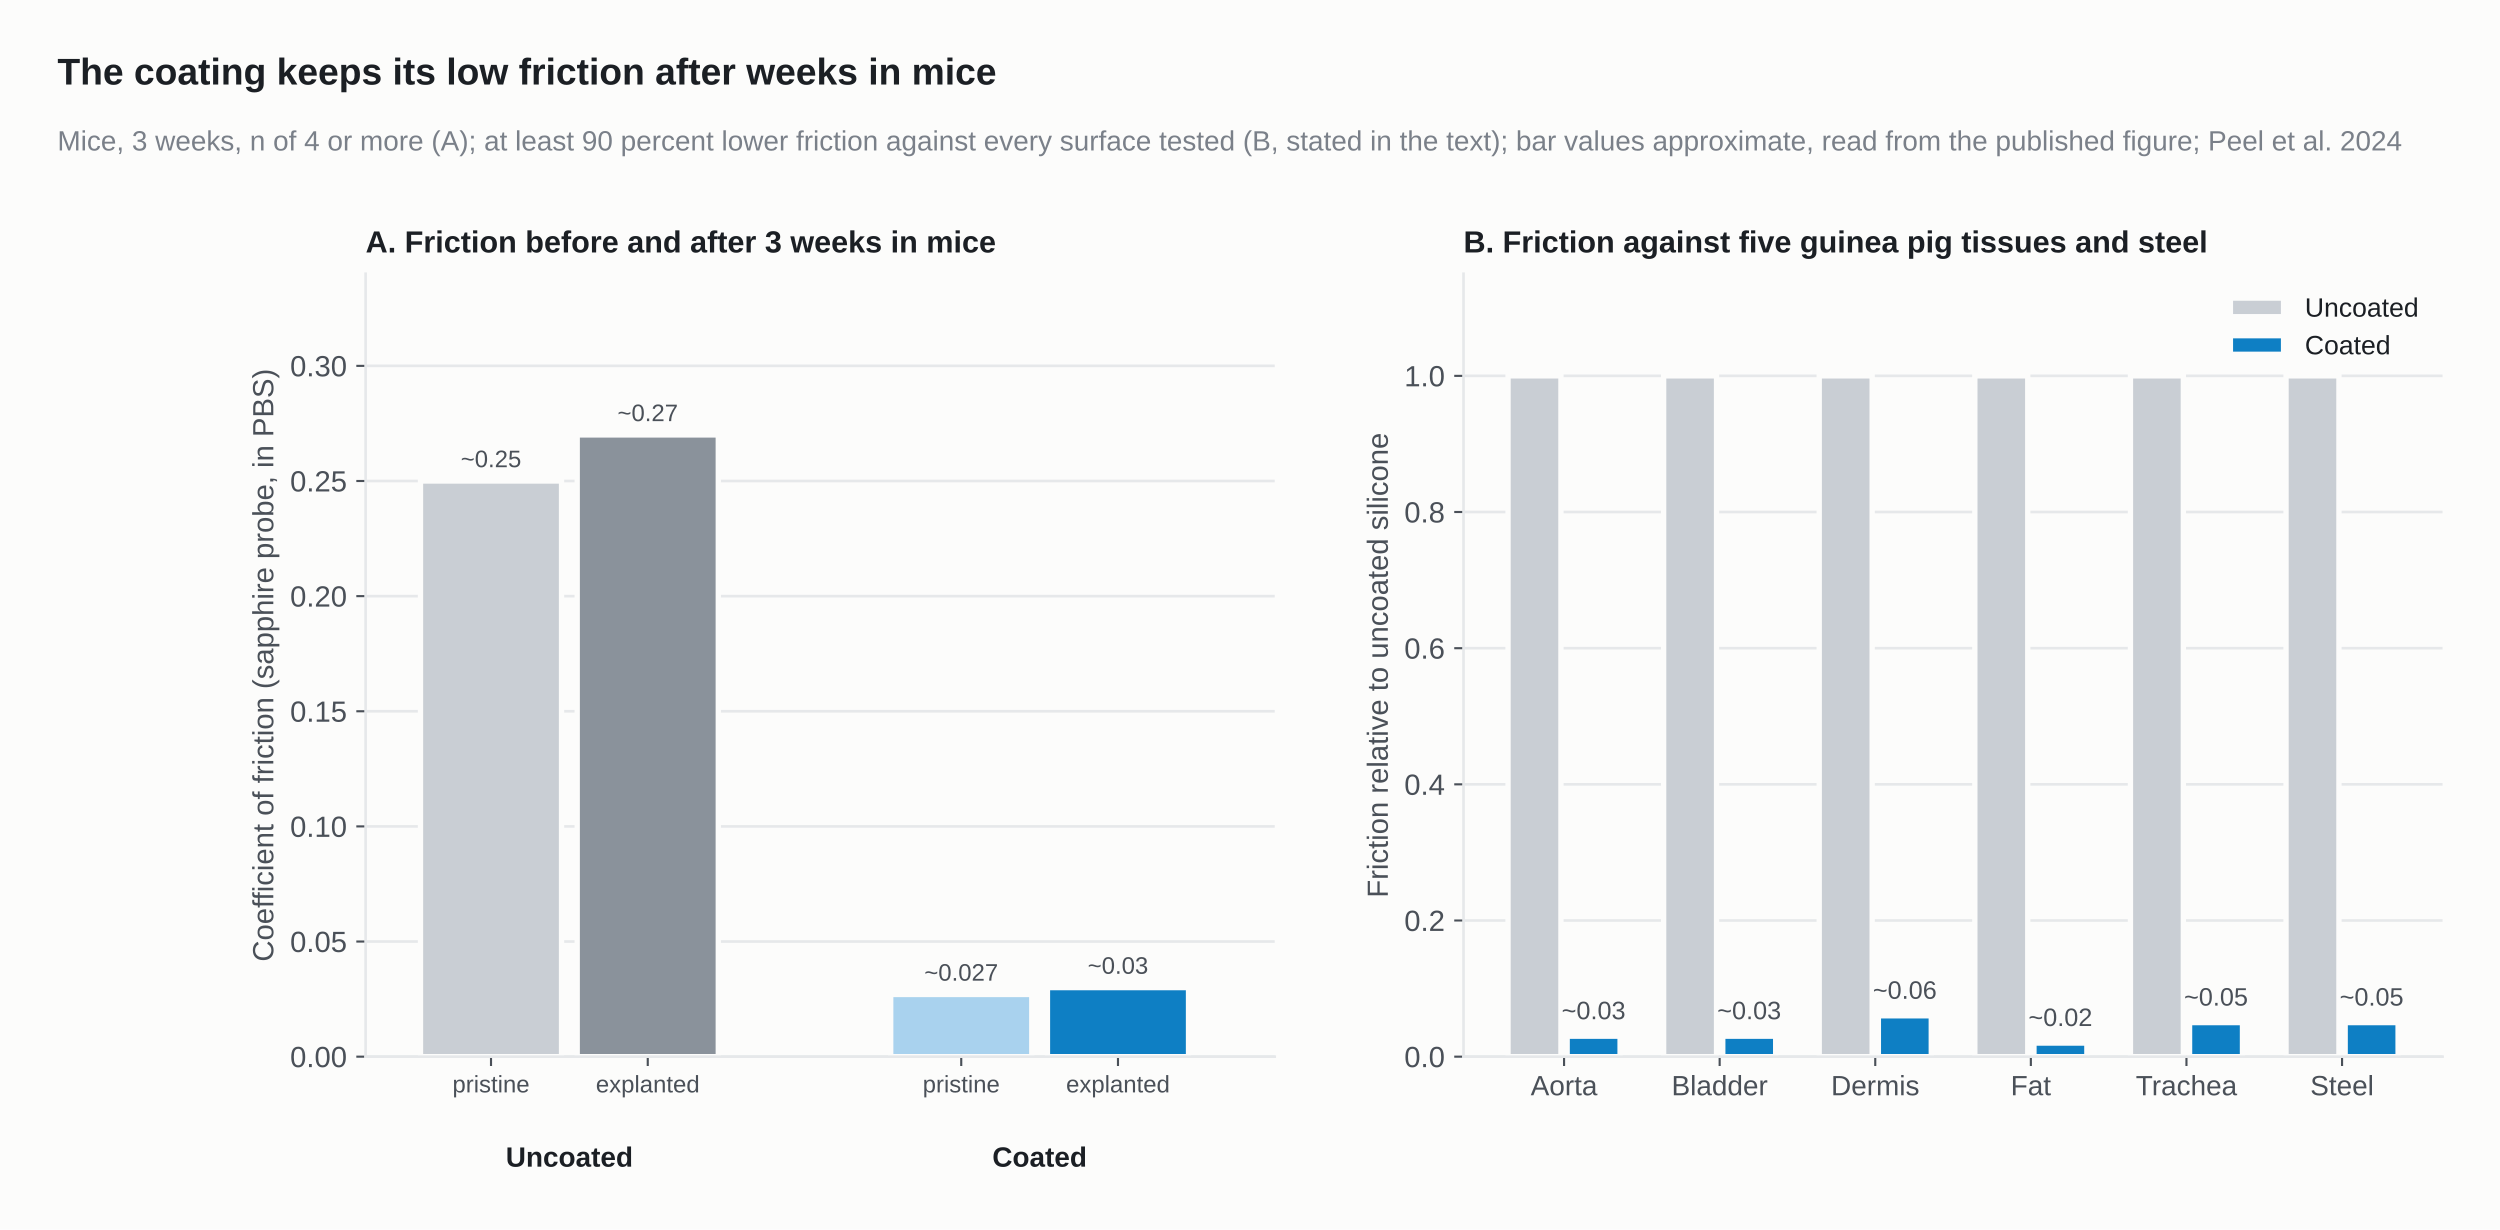
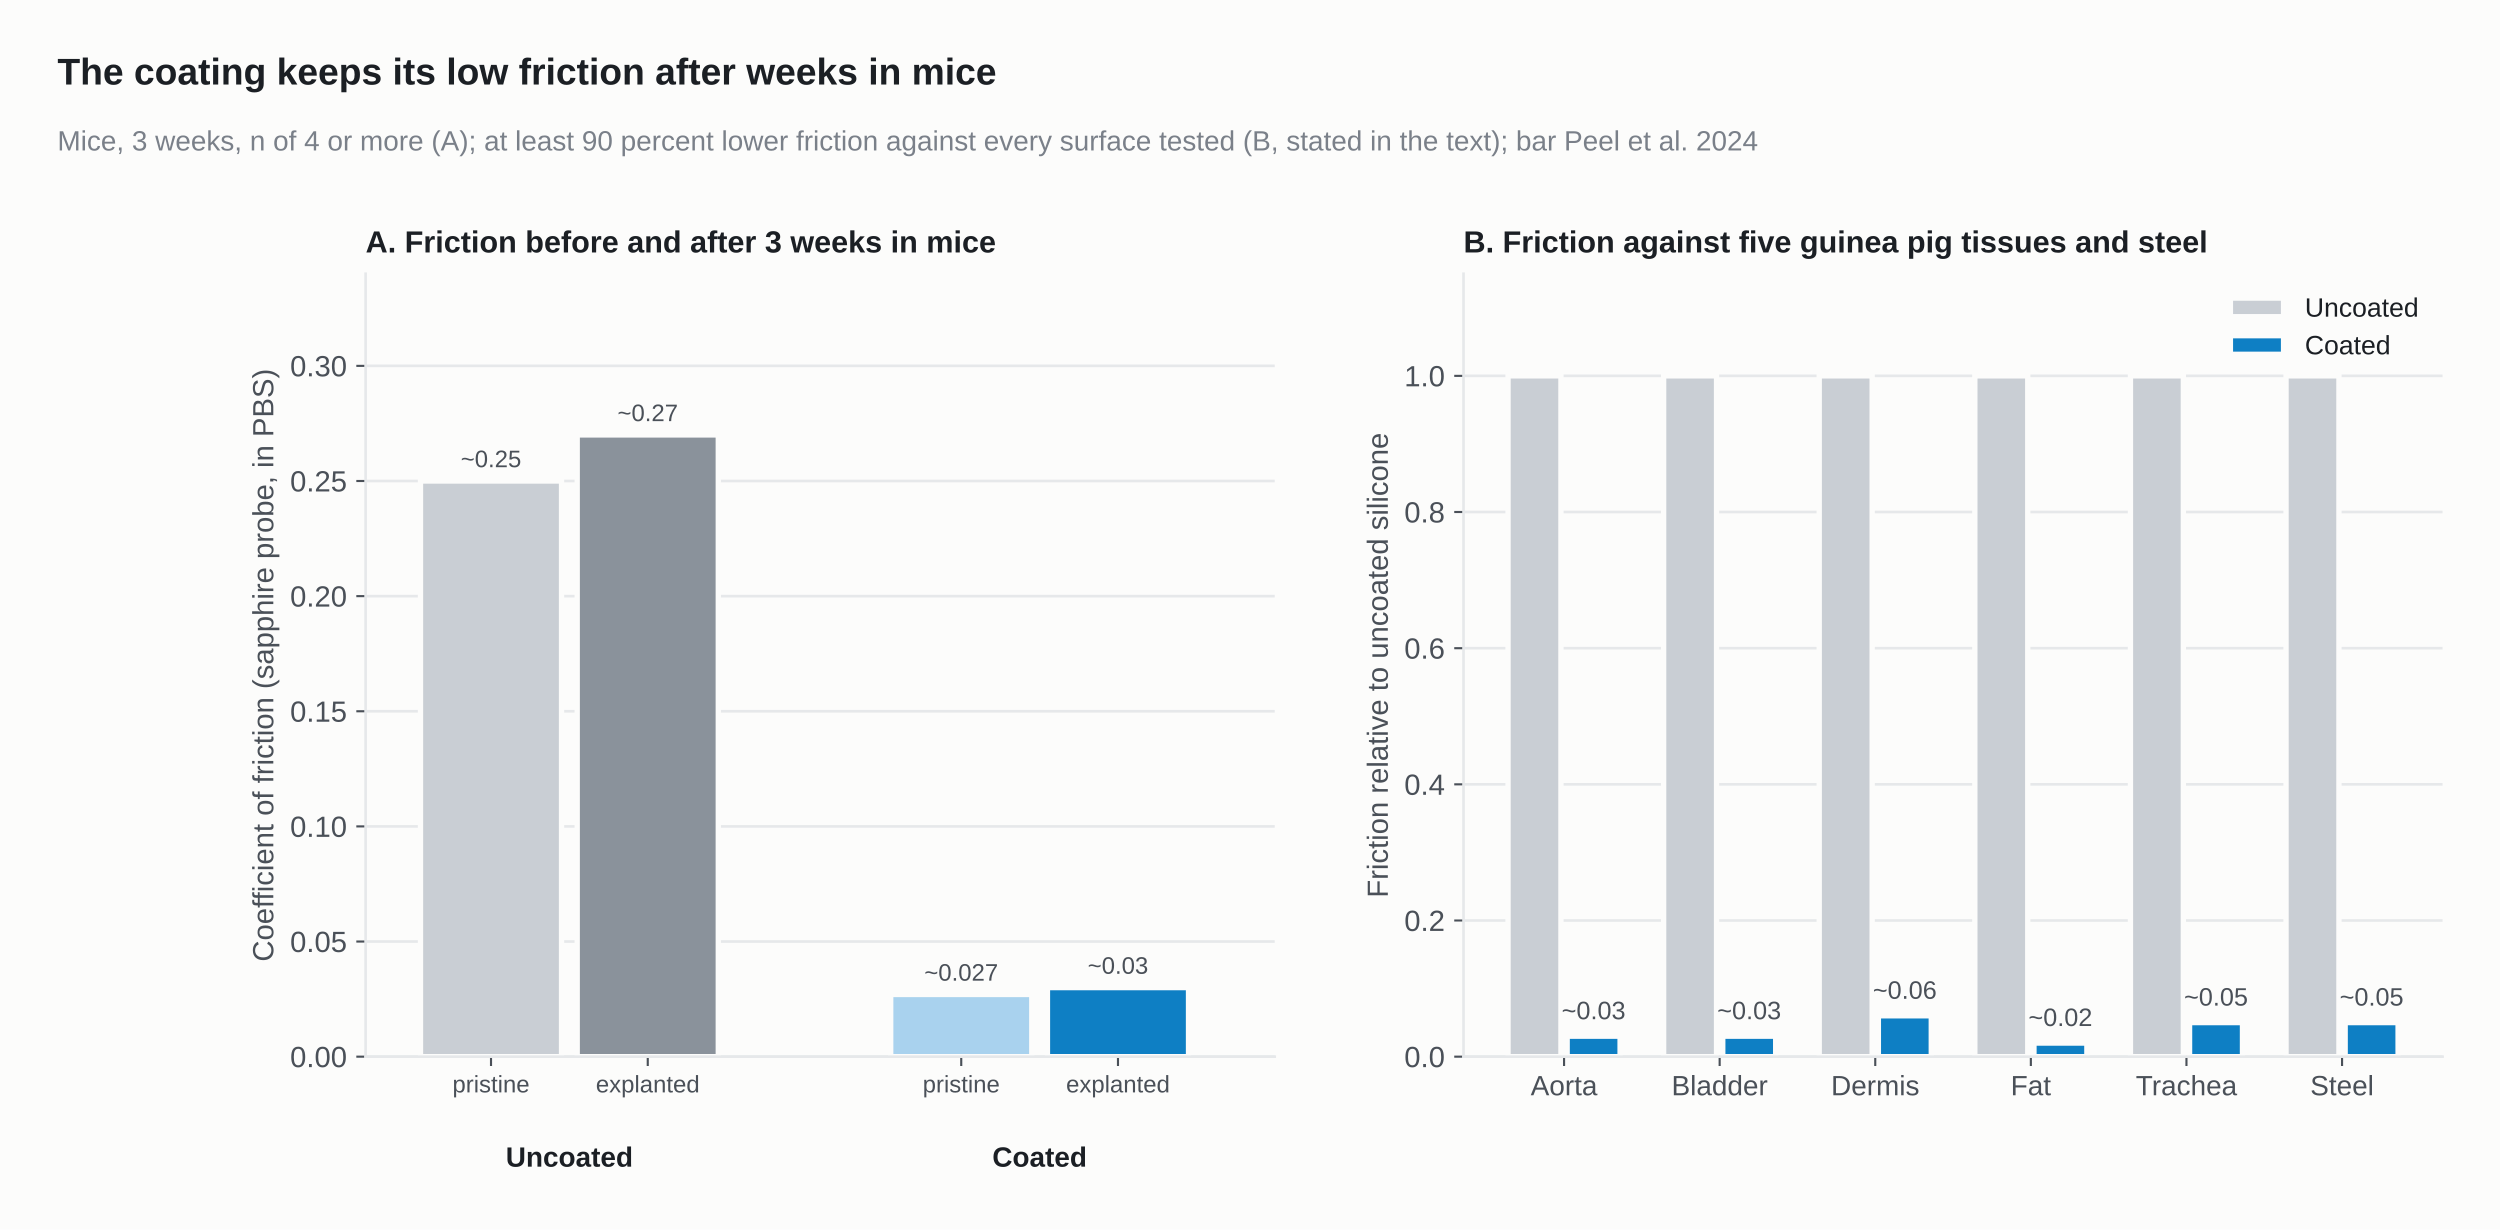
<svg xmlns="http://www.w3.org/2000/svg" xmlns:xlink="http://www.w3.org/1999/xlink" width="940.32pt" height="462.493pt" viewBox="0 0 940.32 462.493" version="1.1">
  <defs>
    <style type="text/css">*{stroke-linejoin: round; stroke-linecap: butt}</style>
  </defs>
  <g id="figure_1">
    <g id="patch_1">
      <path d="M 0 462.493  L 940.32 462.493  L 940.32 0  L 0 0  z " style="fill: #fcfcfb" />
    </g>
    <g id="axes_1">
      <g id="patch_2">
        <path d="M 137.52 397.44  L 479.459 397.44  L 479.459 102.96  L 137.52 102.96  z " style="fill: #fcfcfb" />
      </g>
      <g id="matplotlib.axis_1">
        <g id="xtick_1">
          <g id="line2d_1">
            <defs>
-               <path id="me819c978c6" d="M 0 0  L 0 3.5  " style="stroke: #4a5058; stroke-width: 0.8" />
+               <path id="me7b3fcb767" d="M 0 0  L 0 3.5  " style="stroke: #4a5058; stroke-width: 0.8" />
            </defs>
            <g>
-               <use xlink:href="#me819c978c6" x="184.684" y="397.44" style="fill: #4a5058; stroke: #4a5058; stroke-width: 0.8" />
+               <use xlink:href="#me7b3fcb767" x="184.684" y="397.44" style="fill: #4a5058; stroke: #4a5058; stroke-width: 0.8" />
            </g>
          </g>
          <g id="text_1">
            <text style="fill: #4a5058; font: 9px 'Arial'; text-anchor: middle" x="184.684" y="410.882" transform="rotate(-0 184.6841 410.882)">pristine</text>
          </g>
        </g>
        <g id="xtick_2">
          <g id="line2d_2">
            <g>
-               <use xlink:href="#me819c978c6" x="243.639" y="397.44" style="fill: #4a5058; stroke: #4a5058; stroke-width: 0.8" />
+               <use xlink:href="#me7b3fcb767" x="243.639" y="397.44" style="fill: #4a5058; stroke: #4a5058; stroke-width: 0.8" />
            </g>
          </g>
          <g id="text_2">
            <text style="fill: #4a5058; font: 9px 'Arial'; text-anchor: middle" x="243.639" y="410.882" transform="rotate(-0 243.6391 410.882)">explanted</text>
          </g>
        </g>
        <g id="xtick_3">
          <g id="line2d_3">
            <g>
-               <use xlink:href="#me819c978c6" x="361.549" y="397.44" style="fill: #4a5058; stroke: #4a5058; stroke-width: 0.8" />
+               <use xlink:href="#me7b3fcb767" x="361.549" y="397.44" style="fill: #4a5058; stroke: #4a5058; stroke-width: 0.8" />
            </g>
          </g>
          <g id="text_3">
            <text style="fill: #4a5058; font: 9px 'Arial'; text-anchor: middle" x="361.549" y="410.882" transform="rotate(-0 361.5493 410.882)">pristine</text>
          </g>
        </g>
        <g id="xtick_4">
          <g id="line2d_4">
            <g>
-               <use xlink:href="#me819c978c6" x="420.504" y="397.44" style="fill: #4a5058; stroke: #4a5058; stroke-width: 0.8" />
+               <use xlink:href="#me7b3fcb767" x="420.504" y="397.44" style="fill: #4a5058; stroke: #4a5058; stroke-width: 0.8" />
            </g>
          </g>
          <g id="text_4">
            <text style="fill: #4a5058; font: 9px 'Arial'; text-anchor: middle" x="420.504" y="410.882" transform="rotate(-0 420.5043 410.882)">explanted</text>
          </g>
        </g>
      </g>
      <g id="matplotlib.axis_2">
        <g id="ytick_1">
          <g id="line2d_5">
-             <path d="M 137.52 397.44  L 479.459 397.44  " clip-path="url(#pd91a38f58c)" style="fill: none; stroke: #e6e8ea; stroke-linecap: square" />
+             <path d="M 137.52 397.44  L 479.459 397.44  " clip-path="url(#pe270f5ce24)" style="fill: none; stroke: #e6e8ea; stroke-linecap: square" />
          </g>
          <g id="line2d_6">
            <defs>
-               <path id="ma9404372c8" d="M 0 0  L -3.5 0  " style="stroke: #4a5058; stroke-width: 0.8" />
+               <path id="m697d6e66fd" d="M 0 0  L -3.5 0  " style="stroke: #4a5058; stroke-width: 0.8" />
            </defs>
            <g>
-               <use xlink:href="#ma9404372c8" x="137.52" y="397.44" style="fill: #4a5058; stroke: #4a5058; stroke-width: 0.8" />
+               <use xlink:href="#m697d6e66fd" x="137.52" y="397.44" style="fill: #4a5058; stroke: #4a5058; stroke-width: 0.8" />
            </g>
          </g>
          <g id="text_5">
            <text style="fill: #4a5058; font: 11px 'Arial'; text-anchor: end" x="130.52" y="401.377" transform="rotate(-0 130.52 401.3768)">0.00</text>
          </g>
        </g>
        <g id="ytick_2">
          <g id="line2d_7">
-             <path d="M 137.52 354.134  L 479.459 354.134  " clip-path="url(#pd91a38f58c)" style="fill: none; stroke: #e6e8ea; stroke-linecap: square" />
+             <path d="M 137.52 354.134  L 479.459 354.134  " clip-path="url(#pe270f5ce24)" style="fill: none; stroke: #e6e8ea; stroke-linecap: square" />
          </g>
          <g id="line2d_8">
            <g>
-               <use xlink:href="#ma9404372c8" x="137.52" y="354.134" style="fill: #4a5058; stroke: #4a5058; stroke-width: 0.8" />
+               <use xlink:href="#m697d6e66fd" x="137.52" y="354.134" style="fill: #4a5058; stroke: #4a5058; stroke-width: 0.8" />
            </g>
          </g>
          <g id="text_6">
            <text style="fill: #4a5058; font: 11px 'Arial'; text-anchor: end" x="130.52" y="358.071" transform="rotate(-0 130.52 358.0709)">0.05</text>
          </g>
        </g>
        <g id="ytick_3">
          <g id="line2d_9">
-             <path d="M 137.52 310.828  L 479.459 310.828  " clip-path="url(#pd91a38f58c)" style="fill: none; stroke: #e6e8ea; stroke-linecap: square" />
+             <path d="M 137.52 310.828  L 479.459 310.828  " clip-path="url(#pe270f5ce24)" style="fill: none; stroke: #e6e8ea; stroke-linecap: square" />
          </g>
          <g id="line2d_10">
            <g>
-               <use xlink:href="#ma9404372c8" x="137.52" y="310.828" style="fill: #4a5058; stroke: #4a5058; stroke-width: 0.8" />
+               <use xlink:href="#m697d6e66fd" x="137.52" y="310.828" style="fill: #4a5058; stroke: #4a5058; stroke-width: 0.8" />
            </g>
          </g>
          <g id="text_7">
            <text style="fill: #4a5058; font: 11px 'Arial'; text-anchor: end" x="130.52" y="314.765" transform="rotate(-0 130.52 314.765)">0.10</text>
          </g>
        </g>
        <g id="ytick_4">
          <g id="line2d_11">
-             <path d="M 137.52 267.522  L 479.459 267.522  " clip-path="url(#pd91a38f58c)" style="fill: none; stroke: #e6e8ea; stroke-linecap: square" />
+             <path d="M 137.52 267.522  L 479.459 267.522  " clip-path="url(#pe270f5ce24)" style="fill: none; stroke: #e6e8ea; stroke-linecap: square" />
          </g>
          <g id="line2d_12">
            <g>
-               <use xlink:href="#ma9404372c8" x="137.52" y="267.522" style="fill: #4a5058; stroke: #4a5058; stroke-width: 0.8" />
+               <use xlink:href="#m697d6e66fd" x="137.52" y="267.522" style="fill: #4a5058; stroke: #4a5058; stroke-width: 0.8" />
            </g>
          </g>
          <g id="text_8">
            <text style="fill: #4a5058; font: 11px 'Arial'; text-anchor: end" x="130.52" y="271.459" transform="rotate(-0 130.52 271.4592)">0.15</text>
          </g>
        </g>
        <g id="ytick_5">
          <g id="line2d_13">
-             <path d="M 137.52 224.216  L 479.459 224.216  " clip-path="url(#pd91a38f58c)" style="fill: none; stroke: #e6e8ea; stroke-linecap: square" />
+             <path d="M 137.52 224.216  L 479.459 224.216  " clip-path="url(#pe270f5ce24)" style="fill: none; stroke: #e6e8ea; stroke-linecap: square" />
          </g>
          <g id="line2d_14">
            <g>
-               <use xlink:href="#ma9404372c8" x="137.52" y="224.216" style="fill: #4a5058; stroke: #4a5058; stroke-width: 0.8" />
+               <use xlink:href="#m697d6e66fd" x="137.52" y="224.216" style="fill: #4a5058; stroke: #4a5058; stroke-width: 0.8" />
            </g>
          </g>
          <g id="text_9">
            <text style="fill: #4a5058; font: 11px 'Arial'; text-anchor: end" x="130.52" y="228.153" transform="rotate(-0 130.52 228.1533)">0.20</text>
          </g>
        </g>
        <g id="ytick_6">
          <g id="line2d_15">
-             <path d="M 137.52 180.911  L 479.459 180.911  " clip-path="url(#pd91a38f58c)" style="fill: none; stroke: #e6e8ea; stroke-linecap: square" />
+             <path d="M 137.52 180.911  L 479.459 180.911  " clip-path="url(#pe270f5ce24)" style="fill: none; stroke: #e6e8ea; stroke-linecap: square" />
          </g>
          <g id="line2d_16">
            <g>
-               <use xlink:href="#ma9404372c8" x="137.52" y="180.911" style="fill: #4a5058; stroke: #4a5058; stroke-width: 0.8" />
+               <use xlink:href="#m697d6e66fd" x="137.52" y="180.911" style="fill: #4a5058; stroke: #4a5058; stroke-width: 0.8" />
            </g>
          </g>
          <g id="text_10">
            <text style="fill: #4a5058; font: 11px 'Arial'; text-anchor: end" x="130.52" y="184.847" transform="rotate(-0 130.52 184.8474)">0.25</text>
          </g>
        </g>
        <g id="ytick_7">
          <g id="line2d_17">
-             <path d="M 137.52 137.605  L 479.459 137.605  " clip-path="url(#pd91a38f58c)" style="fill: none; stroke: #e6e8ea; stroke-linecap: square" />
+             <path d="M 137.52 137.605  L 479.459 137.605  " clip-path="url(#pe270f5ce24)" style="fill: none; stroke: #e6e8ea; stroke-linecap: square" />
          </g>
          <g id="line2d_18">
            <g>
-               <use xlink:href="#ma9404372c8" x="137.52" y="137.605" style="fill: #4a5058; stroke: #4a5058; stroke-width: 0.8" />
+               <use xlink:href="#m697d6e66fd" x="137.52" y="137.605" style="fill: #4a5058; stroke: #4a5058; stroke-width: 0.8" />
            </g>
          </g>
          <g id="text_11">
            <text style="fill: #4a5058; font: 11px 'Arial'; text-anchor: end" x="130.52" y="141.542" transform="rotate(-0 130.52 141.5415)">0.30</text>
          </g>
        </g>
        <g id="text_12">
          <text style="fill: #4a5058; font: 11px 'Arial'; text-anchor: middle" x="102.798" y="250.2" transform="rotate(-90 102.7978 250.2)">Coefficient of friction (sapphire probe, in PBS)</text>
        </g>
      </g>
      <g id="patch_3">
-         <path d="M 158.154 397.44  L 211.214 397.44  L 211.214 180.911  L 158.154 180.911  z " clip-path="url(#pd91a38f58c)" style="fill: #c9ced4; stroke: #fcfcfb; stroke-width: 2; stroke-linejoin: miter" />
+         <path d="M 158.154 397.44  L 211.214 397.44  L 211.214 180.911  L 158.154 180.911  z " clip-path="url(#pe270f5ce24)" style="fill: #c9ced4; stroke: #fcfcfb; stroke-width: 2; stroke-linejoin: miter" />
      </g>
      <g id="patch_4">
-         <path d="M 217.109 397.44  L 270.169 397.44  L 270.169 163.588  L 217.109 163.588  z " clip-path="url(#pd91a38f58c)" style="fill: #8a929b; stroke: #fcfcfb; stroke-width: 2; stroke-linejoin: miter" />
+         <path d="M 217.109 397.44  L 270.169 397.44  L 270.169 163.588  L 217.109 163.588  z " clip-path="url(#pe270f5ce24)" style="fill: #8a929b; stroke: #fcfcfb; stroke-width: 2; stroke-linejoin: miter" />
      </g>
      <g id="patch_5">
-         <path d="M 335.019 397.44  L 388.079 397.44  L 388.079 374.055  L 335.019 374.055  z " clip-path="url(#pd91a38f58c)" style="fill: #a9d2ee; stroke: #fcfcfb; stroke-width: 2; stroke-linejoin: miter" />
+         <path d="M 335.019 397.44  L 388.079 397.44  L 388.079 374.055  L 335.019 374.055  z " clip-path="url(#pe270f5ce24)" style="fill: #a9d2ee; stroke: #fcfcfb; stroke-width: 2; stroke-linejoin: miter" />
      </g>
      <g id="patch_6">
-         <path d="M 393.975 397.44  L 447.034 397.44  L 447.034 371.456  L 393.975 371.456  z " clip-path="url(#pd91a38f58c)" style="fill: #0e7fc4; stroke: #fcfcfb; stroke-width: 2; stroke-linejoin: miter" />
+         <path d="M 393.975 397.44  L 447.034 397.44  L 447.034 371.456  L 393.975 371.456  z " clip-path="url(#pe270f5ce24)" style="fill: #0e7fc4; stroke: #fcfcfb; stroke-width: 2; stroke-linejoin: miter" />
      </g>
      <g id="patch_7">
        <path d="M 137.52 397.44  L 137.52 102.96  " style="fill: none; stroke: #e6e8ea; stroke-linejoin: miter; stroke-linecap: square" />
      </g>
      <g id="patch_8">
        <path d="M 137.52 397.44  L 479.459 397.44  " style="fill: none; stroke: #e6e8ea; stroke-linejoin: miter; stroke-linecap: square" />
      </g>
      <g id="text_13">
        <text style="fill: #4a5058; font: 9px 'Arial'; text-anchor: middle" x="184.684" y="175.714" transform="rotate(-0 184.6841 175.7139)">~0.25</text>
      </g>
      <g id="text_14">
        <text style="fill: #4a5058; font: 9px 'Arial'; text-anchor: middle" x="243.639" y="158.392" transform="rotate(-0 243.6391 158.3915)">~0.27</text>
      </g>
      <g id="text_15">
        <text style="fill: #1b1f24; font: 700 10.5px 'Arial'; text-anchor: middle" x="214.162" y="438.821" transform="rotate(-0 214.1616 438.8209)">Uncoated</text>
      </g>
      <g id="text_16">
        <text style="fill: #4a5058; font: 9px 'Arial'; text-anchor: middle" x="361.549" y="368.858" transform="rotate(-0 361.5493 368.8581)">~0.027</text>
      </g>
      <g id="text_17">
        <text style="fill: #4a5058; font: 9px 'Arial'; text-anchor: middle" x="420.504" y="366.26" transform="rotate(-0 420.5043 366.2598)">~0.03</text>
      </g>
      <g id="text_18">
        <text style="fill: #1b1f24; font: 700 10.5px 'Arial'; text-anchor: middle" x="391.027" y="438.821" transform="rotate(-0 391.0268 438.8209)">Coated</text>
      </g>
      <g id="text_19">
        <text style="fill: #1b1f24; font: 700 11.5px 'Arial'; text-anchor: start" x="137.52" y="94.96" transform="rotate(-0 137.52 94.96)">A. Friction before and after 3 weeks in mice</text>
      </g>
    </g>
    <g id="axes_2">
      <g id="patch_9">
        <path d="M 550.478 397.44  L 918.72 397.44  L 918.72 102.96  L 550.478 102.96  z " style="fill: #fcfcfb" />
      </g>
      <g id="matplotlib.axis_3">
        <g id="xtick_5">
          <g id="line2d_19">
            <g>
-               <use xlink:href="#me819c978c6" x="588.285" y="397.44" style="fill: #4a5058; stroke: #4a5058; stroke-width: 0.8" />
+               <use xlink:href="#me7b3fcb767" x="588.285" y="397.44" style="fill: #4a5058; stroke: #4a5058; stroke-width: 0.8" />
            </g>
          </g>
          <g id="text_20">
            <text style="fill: #4a5058; font: 10.5px 'Arial'; text-anchor: middle" x="588.285" y="411.956" transform="rotate(-0 588.285 411.9557)">Aorta</text>
          </g>
        </g>
        <g id="xtick_6">
          <g id="line2d_20">
            <g>
-               <use xlink:href="#me819c978c6" x="646.811" y="397.44" style="fill: #4a5058; stroke: #4a5058; stroke-width: 0.8" />
+               <use xlink:href="#me7b3fcb767" x="646.811" y="397.44" style="fill: #4a5058; stroke: #4a5058; stroke-width: 0.8" />
            </g>
          </g>
          <g id="text_21">
            <text style="fill: #4a5058; font: 10.5px 'Arial'; text-anchor: middle" x="646.811" y="411.956" transform="rotate(-0 646.8105 411.9557)">Bladder</text>
          </g>
        </g>
        <g id="xtick_7">
          <g id="line2d_21">
            <g>
-               <use xlink:href="#me819c978c6" x="705.336" y="397.44" style="fill: #4a5058; stroke: #4a5058; stroke-width: 0.8" />
+               <use xlink:href="#me7b3fcb767" x="705.336" y="397.44" style="fill: #4a5058; stroke: #4a5058; stroke-width: 0.8" />
            </g>
          </g>
          <g id="text_22">
            <text style="fill: #4a5058; font: 10.5px 'Arial'; text-anchor: middle" x="705.336" y="411.956" transform="rotate(-0 705.336 411.9557)">Dermis</text>
          </g>
        </g>
        <g id="xtick_8">
          <g id="line2d_22">
            <g>
-               <use xlink:href="#me819c978c6" x="763.862" y="397.44" style="fill: #4a5058; stroke: #4a5058; stroke-width: 0.8" />
+               <use xlink:href="#me7b3fcb767" x="763.862" y="397.44" style="fill: #4a5058; stroke: #4a5058; stroke-width: 0.8" />
            </g>
          </g>
          <g id="text_23">
            <text style="fill: #4a5058; font: 10.5px 'Arial'; text-anchor: middle" x="763.862" y="411.956" transform="rotate(-0 763.8615 411.9557)">Fat</text>
          </g>
        </g>
        <g id="xtick_9">
          <g id="line2d_23">
            <g>
-               <use xlink:href="#me819c978c6" x="822.387" y="397.44" style="fill: #4a5058; stroke: #4a5058; stroke-width: 0.8" />
+               <use xlink:href="#me7b3fcb767" x="822.387" y="397.44" style="fill: #4a5058; stroke: #4a5058; stroke-width: 0.8" />
            </g>
          </g>
          <g id="text_24">
            <text style="fill: #4a5058; font: 10.5px 'Arial'; text-anchor: middle" x="822.387" y="411.956" transform="rotate(-0 822.387 411.9557)">Trachea</text>
          </g>
        </g>
        <g id="xtick_10">
          <g id="line2d_24">
            <g>
-               <use xlink:href="#me819c978c6" x="880.913" y="397.44" style="fill: #4a5058; stroke: #4a5058; stroke-width: 0.8" />
+               <use xlink:href="#me7b3fcb767" x="880.913" y="397.44" style="fill: #4a5058; stroke: #4a5058; stroke-width: 0.8" />
            </g>
          </g>
          <g id="text_25">
            <text style="fill: #4a5058; font: 10.5px 'Arial'; text-anchor: middle" x="880.913" y="411.956" transform="rotate(-0 880.9125 411.9557)">Steel</text>
          </g>
        </g>
      </g>
      <g id="matplotlib.axis_4">
        <g id="ytick_8">
          <g id="line2d_25">
-             <path d="M 550.478 397.44  L 918.72 397.44  " clip-path="url(#pc222e66c82)" style="fill: none; stroke: #e6e8ea; stroke-linecap: square" />
+             <path d="M 550.478 397.44  L 918.72 397.44  " clip-path="url(#pf2d9fcce34)" style="fill: none; stroke: #e6e8ea; stroke-linecap: square" />
          </g>
          <g id="line2d_26">
            <g>
-               <use xlink:href="#ma9404372c8" x="550.478" y="397.44" style="fill: #4a5058; stroke: #4a5058; stroke-width: 0.8" />
+               <use xlink:href="#m697d6e66fd" x="550.478" y="397.44" style="fill: #4a5058; stroke: #4a5058; stroke-width: 0.8" />
            </g>
          </g>
          <g id="text_26">
            <text style="fill: #4a5058; font: 11px 'Arial'; text-anchor: end" x="543.478" y="401.377" transform="rotate(-0 543.4776 401.3768)">0.0</text>
          </g>
        </g>
        <g id="ytick_9">
          <g id="line2d_27">
-             <path d="M 550.478 346.226  L 918.72 346.226  " clip-path="url(#pc222e66c82)" style="fill: none; stroke: #e6e8ea; stroke-linecap: square" />
+             <path d="M 550.478 346.226  L 918.72 346.226  " clip-path="url(#pf2d9fcce34)" style="fill: none; stroke: #e6e8ea; stroke-linecap: square" />
          </g>
          <g id="line2d_28">
            <g>
-               <use xlink:href="#ma9404372c8" x="550.478" y="346.226" style="fill: #4a5058; stroke: #4a5058; stroke-width: 0.8" />
+               <use xlink:href="#m697d6e66fd" x="550.478" y="346.226" style="fill: #4a5058; stroke: #4a5058; stroke-width: 0.8" />
            </g>
          </g>
          <g id="text_27">
            <text style="fill: #4a5058; font: 11px 'Arial'; text-anchor: end" x="543.478" y="350.163" transform="rotate(-0 543.4776 350.1629)">0.2</text>
          </g>
        </g>
        <g id="ytick_10">
          <g id="line2d_29">
-             <path d="M 550.478 295.012  L 918.72 295.012  " clip-path="url(#pc222e66c82)" style="fill: none; stroke: #e6e8ea; stroke-linecap: square" />
+             <path d="M 550.478 295.012  L 918.72 295.012  " clip-path="url(#pf2d9fcce34)" style="fill: none; stroke: #e6e8ea; stroke-linecap: square" />
          </g>
          <g id="line2d_30">
            <g>
-               <use xlink:href="#ma9404372c8" x="550.478" y="295.012" style="fill: #4a5058; stroke: #4a5058; stroke-width: 0.8" />
+               <use xlink:href="#m697d6e66fd" x="550.478" y="295.012" style="fill: #4a5058; stroke: #4a5058; stroke-width: 0.8" />
            </g>
          </g>
          <g id="text_28">
            <text style="fill: #4a5058; font: 11px 'Arial'; text-anchor: end" x="543.478" y="298.949" transform="rotate(-0 543.4776 298.949)">0.4</text>
          </g>
        </g>
        <g id="ytick_11">
          <g id="line2d_31">
-             <path d="M 550.478 243.798  L 918.72 243.798  " clip-path="url(#pc222e66c82)" style="fill: none; stroke: #e6e8ea; stroke-linecap: square" />
+             <path d="M 550.478 243.798  L 918.72 243.798  " clip-path="url(#pf2d9fcce34)" style="fill: none; stroke: #e6e8ea; stroke-linecap: square" />
          </g>
          <g id="line2d_32">
            <g>
-               <use xlink:href="#ma9404372c8" x="550.478" y="243.798" style="fill: #4a5058; stroke: #4a5058; stroke-width: 0.8" />
+               <use xlink:href="#m697d6e66fd" x="550.478" y="243.798" style="fill: #4a5058; stroke: #4a5058; stroke-width: 0.8" />
            </g>
          </g>
          <g id="text_29">
            <text style="fill: #4a5058; font: 11px 'Arial'; text-anchor: end" x="543.478" y="247.735" transform="rotate(-0 543.4776 247.7351)">0.6</text>
          </g>
        </g>
        <g id="ytick_12">
          <g id="line2d_33">
-             <path d="M 550.478 192.584  L 918.72 192.584  " clip-path="url(#pc222e66c82)" style="fill: none; stroke: #e6e8ea; stroke-linecap: square" />
+             <path d="M 550.478 192.584  L 918.72 192.584  " clip-path="url(#pf2d9fcce34)" style="fill: none; stroke: #e6e8ea; stroke-linecap: square" />
          </g>
          <g id="line2d_34">
            <g>
-               <use xlink:href="#ma9404372c8" x="550.478" y="192.584" style="fill: #4a5058; stroke: #4a5058; stroke-width: 0.8" />
+               <use xlink:href="#m697d6e66fd" x="550.478" y="192.584" style="fill: #4a5058; stroke: #4a5058; stroke-width: 0.8" />
            </g>
          </g>
          <g id="text_30">
            <text style="fill: #4a5058; font: 11px 'Arial'; text-anchor: end" x="543.478" y="196.521" transform="rotate(-0 543.4776 196.5211)">0.8</text>
          </g>
        </g>
        <g id="ytick_13">
          <g id="line2d_35">
-             <path d="M 550.478 141.37  L 918.72 141.37  " clip-path="url(#pc222e66c82)" style="fill: none; stroke: #e6e8ea; stroke-linecap: square" />
+             <path d="M 550.478 141.37  L 918.72 141.37  " clip-path="url(#pf2d9fcce34)" style="fill: none; stroke: #e6e8ea; stroke-linecap: square" />
          </g>
          <g id="line2d_36">
            <g>
-               <use xlink:href="#ma9404372c8" x="550.478" y="141.37" style="fill: #4a5058; stroke: #4a5058; stroke-width: 0.8" />
+               <use xlink:href="#m697d6e66fd" x="550.478" y="141.37" style="fill: #4a5058; stroke: #4a5058; stroke-width: 0.8" />
            </g>
          </g>
          <g id="text_31">
            <text style="fill: #4a5058; font: 11px 'Arial'; text-anchor: end" x="543.478" y="145.307" transform="rotate(-0 543.4776 145.3072)">1.0</text>
          </g>
        </g>
        <g id="text_32">
          <text style="fill: #4a5058; font: 11px 'Arial'; text-anchor: middle" x="522.001" y="250.2" transform="rotate(-90 522.0013 250.2)">Friction relative to uncoated silicone</text>
        </g>
      </g>
      <g id="patch_10">
-         <path d="M 567.216 397.44  L 587.115 397.44  L 587.115 141.37  L 567.216 141.37  z " clip-path="url(#pc222e66c82)" style="fill: #c9ced4; stroke: #fcfcfb; stroke-width: 2; stroke-linejoin: miter" />
+         <path d="M 567.216 397.44  L 587.115 397.44  L 587.115 141.37  L 567.216 141.37  z " clip-path="url(#pf2d9fcce34)" style="fill: #c9ced4; stroke: #fcfcfb; stroke-width: 2; stroke-linejoin: miter" />
      </g>
      <g id="patch_11">
-         <path d="M 589.456 397.44  L 609.354 397.44  L 609.354 389.758  L 589.456 389.758  z " clip-path="url(#pc222e66c82)" style="fill: #0e7fc4; stroke: #fcfcfb; stroke-width: 2; stroke-linejoin: miter" />
+         <path d="M 589.456 397.44  L 609.354 397.44  L 609.354 389.758  L 589.456 389.758  z " clip-path="url(#pf2d9fcce34)" style="fill: #0e7fc4; stroke: #fcfcfb; stroke-width: 2; stroke-linejoin: miter" />
      </g>
      <g id="patch_12">
-         <path d="M 625.741 397.44  L 645.64 397.44  L 645.64 141.37  L 625.741 141.37  z " clip-path="url(#pc222e66c82)" style="fill: #c9ced4; stroke: #fcfcfb; stroke-width: 2; stroke-linejoin: miter" />
+         <path d="M 625.741 397.44  L 645.64 397.44  L 645.64 141.37  L 625.741 141.37  z " clip-path="url(#pf2d9fcce34)" style="fill: #c9ced4; stroke: #fcfcfb; stroke-width: 2; stroke-linejoin: miter" />
      </g>
      <g id="patch_13">
-         <path d="M 647.981 397.44  L 667.88 397.44  L 667.88 389.758  L 647.981 389.758  z " clip-path="url(#pc222e66c82)" style="fill: #0e7fc4; stroke: #fcfcfb; stroke-width: 2; stroke-linejoin: miter" />
+         <path d="M 647.981 397.44  L 667.88 397.44  L 667.88 389.758  L 647.981 389.758  z " clip-path="url(#pf2d9fcce34)" style="fill: #0e7fc4; stroke: #fcfcfb; stroke-width: 2; stroke-linejoin: miter" />
      </g>
      <g id="patch_14">
-         <path d="M 684.267 397.44  L 704.166 397.44  L 704.166 141.37  L 684.267 141.37  z " clip-path="url(#pc222e66c82)" style="fill: #c9ced4; stroke: #fcfcfb; stroke-width: 2; stroke-linejoin: miter" />
+         <path d="M 684.267 397.44  L 704.166 397.44  L 704.166 141.37  L 684.267 141.37  z " clip-path="url(#pf2d9fcce34)" style="fill: #c9ced4; stroke: #fcfcfb; stroke-width: 2; stroke-linejoin: miter" />
      </g>
      <g id="patch_15">
-         <path d="M 706.507 397.44  L 726.405 397.44  L 726.405 382.076  L 706.507 382.076  z " clip-path="url(#pc222e66c82)" style="fill: #0e7fc4; stroke: #fcfcfb; stroke-width: 2; stroke-linejoin: miter" />
+         <path d="M 706.507 397.44  L 726.405 397.44  L 726.405 382.076  L 706.507 382.076  z " clip-path="url(#pf2d9fcce34)" style="fill: #0e7fc4; stroke: #fcfcfb; stroke-width: 2; stroke-linejoin: miter" />
      </g>
      <g id="patch_16">
-         <path d="M 742.792 397.44  L 762.691 397.44  L 762.691 141.37  L 742.792 141.37  z " clip-path="url(#pc222e66c82)" style="fill: #c9ced4; stroke: #fcfcfb; stroke-width: 2; stroke-linejoin: miter" />
+         <path d="M 742.792 397.44  L 762.691 397.44  L 762.691 141.37  L 742.792 141.37  z " clip-path="url(#pf2d9fcce34)" style="fill: #c9ced4; stroke: #fcfcfb; stroke-width: 2; stroke-linejoin: miter" />
      </g>
      <g id="patch_17">
-         <path d="M 765.032 397.44  L 784.931 397.44  L 784.931 392.319  L 765.032 392.319  z " clip-path="url(#pc222e66c82)" style="fill: #0e7fc4; stroke: #fcfcfb; stroke-width: 2; stroke-linejoin: miter" />
+         <path d="M 765.032 397.44  L 784.931 397.44  L 784.931 392.319  L 765.032 392.319  z " clip-path="url(#pf2d9fcce34)" style="fill: #0e7fc4; stroke: #fcfcfb; stroke-width: 2; stroke-linejoin: miter" />
      </g>
      <g id="patch_18">
-         <path d="M 801.318 397.44  L 821.217 397.44  L 821.217 141.37  L 801.318 141.37  z " clip-path="url(#pc222e66c82)" style="fill: #c9ced4; stroke: #fcfcfb; stroke-width: 2; stroke-linejoin: miter" />
+         <path d="M 801.318 397.44  L 821.217 397.44  L 821.217 141.37  L 801.318 141.37  z " clip-path="url(#pf2d9fcce34)" style="fill: #c9ced4; stroke: #fcfcfb; stroke-width: 2; stroke-linejoin: miter" />
      </g>
      <g id="patch_19">
-         <path d="M 823.558 397.44  L 843.456 397.44  L 843.456 384.637  L 823.558 384.637  z " clip-path="url(#pc222e66c82)" style="fill: #0e7fc4; stroke: #fcfcfb; stroke-width: 2; stroke-linejoin: miter" />
+         <path d="M 823.558 397.44  L 843.456 397.44  L 843.456 384.637  L 823.558 384.637  z " clip-path="url(#pf2d9fcce34)" style="fill: #0e7fc4; stroke: #fcfcfb; stroke-width: 2; stroke-linejoin: miter" />
      </g>
      <g id="patch_20">
-         <path d="M 859.843 397.44  L 879.742 397.44  L 879.742 141.37  L 859.843 141.37  z " clip-path="url(#pc222e66c82)" style="fill: #c9ced4; stroke: #fcfcfb; stroke-width: 2; stroke-linejoin: miter" />
+         <path d="M 859.843 397.44  L 879.742 397.44  L 879.742 141.37  L 859.843 141.37  z " clip-path="url(#pf2d9fcce34)" style="fill: #c9ced4; stroke: #fcfcfb; stroke-width: 2; stroke-linejoin: miter" />
      </g>
      <g id="patch_21">
-         <path d="M 882.083 397.44  L 901.982 397.44  L 901.982 384.637  L 882.083 384.637  z " clip-path="url(#pc222e66c82)" style="fill: #0e7fc4; stroke: #fcfcfb; stroke-width: 2; stroke-linejoin: miter" />
+         <path d="M 882.083 397.44  L 901.982 397.44  L 901.982 384.637  L 882.083 384.637  z " clip-path="url(#pf2d9fcce34)" style="fill: #0e7fc4; stroke: #fcfcfb; stroke-width: 2; stroke-linejoin: miter" />
      </g>
      <g id="patch_22">
        <path d="M 550.478 397.44  L 550.478 102.96  " style="fill: none; stroke: #e6e8ea; stroke-linejoin: miter; stroke-linecap: square" />
      </g>
      <g id="patch_23">
        <path d="M 550.478 397.44  L 918.72 397.44  " style="fill: none; stroke: #e6e8ea; stroke-linejoin: miter; stroke-linecap: square" />
      </g>
      <g id="text_33">
        <text style="fill: #4a5058; font: 9.5px 'Arial'; text-anchor: middle" x="599.405" y="383.356" transform="rotate(-0 599.4049 383.3562)">~0.03</text>
      </g>
      <g id="text_34">
        <text style="fill: #4a5058; font: 9.5px 'Arial'; text-anchor: middle" x="657.93" y="383.356" transform="rotate(-0 657.9304 383.3562)">~0.03</text>
      </g>
      <g id="text_35">
        <text style="fill: #4a5058; font: 9.5px 'Arial'; text-anchor: middle" x="716.456" y="375.674" transform="rotate(-0 716.4559 375.6741)">~0.06</text>
      </g>
      <g id="text_36">
        <text style="fill: #4a5058; font: 9.5px 'Arial'; text-anchor: middle" x="774.981" y="385.917" transform="rotate(-0 774.9814 385.9169)">~0.02</text>
      </g>
      <g id="text_37">
        <text style="fill: #4a5058; font: 9.5px 'Arial'; text-anchor: middle" x="833.507" y="378.235" transform="rotate(-0 833.5069 378.2348)">~0.05</text>
      </g>
      <g id="text_38">
        <text style="fill: #4a5058; font: 9.5px 'Arial'; text-anchor: middle" x="892.032" y="378.235" transform="rotate(-0 892.0324 378.2348)">~0.05</text>
      </g>
      <g id="text_39">
        <text style="fill: #1b1f24; font: 700 11.5px 'Arial'; text-anchor: start" x="550.478" y="94.96" transform="rotate(-0 550.4776 94.96)">B. Friction against five guinea pig tissues and steel</text>
      </g>
      <g id="legend_1">
        <g id="patch_24">
          <path d="M 838.915 119.118  L 858.915 119.118  L 858.915 112.118  L 838.915 112.118  z " style="fill: #c9ced4; stroke: #fcfcfb; stroke-width: 2; stroke-linejoin: miter" />
        </g>
        <g id="text_40">
          <text style="fill: #1b1f24; font: 10px 'Arial'; text-anchor: start" x="866.915" y="119.118" transform="rotate(-0 866.9153 119.1178)">Uncoated</text>
        </g>
        <g id="patch_25">
          <path d="M 838.915 133.263  L 858.915 133.263  L 858.915 126.263  L 838.915 126.263  z " style="fill: #0e7fc4; stroke: #fcfcfb; stroke-width: 2; stroke-linejoin: miter" />
        </g>
        <g id="text_41">
          <text style="fill: #1b1f24; font: 10px 'Arial'; text-anchor: start" x="866.915" y="133.263" transform="rotate(-0 866.9153 133.2631)">Coated</text>
        </g>
      </g>
    </g>
    <g id="text_42">
      <text style="fill: #1b1f24; font: 700 14px 'Arial'; text-anchor: start" x="21.6" y="31.792" transform="rotate(-0 21.6 31.79156)">The coating keeps its low friction after weeks in mice</text>
    </g>
    <g id="text_43">
-       <text style="fill: #7a8089; font: 10.5px 'Arial'; text-anchor: start" x="21.6" y="56.604" transform="rotate(-0 21.6 56.60367)">Mice, 3 weeks, n of 4 or more (A); at least 90 percent lower friction against every surface tested (B, stated in the text); bar values approximate, read from the published figure; Peel et al. 2024</text>
+       <text style="fill: #7a8089; font: 10.5px 'Arial'; text-anchor: start" x="21.6" y="56.604" transform="rotate(-0 21.6 56.60367)">Mice, 3 weeks, n of 4 or more (A); at least 90 percent lower friction against every surface tested (B, stated in the text); bar Peel et al. 2024</text>
    </g>
  </g>
  <defs>
-     <clipPath id="pd91a38f58c">
+     <clipPath id="pe270f5ce24">
      <rect x="137.52" y="102.96" width="341.939" height="294.48" />
    </clipPath>
-     <clipPath id="pc222e66c82">
+     <clipPath id="pf2d9fcce34">
      <rect x="550.478" y="102.96" width="368.242" height="294.48" />
    </clipPath>
  </defs>
</svg>
